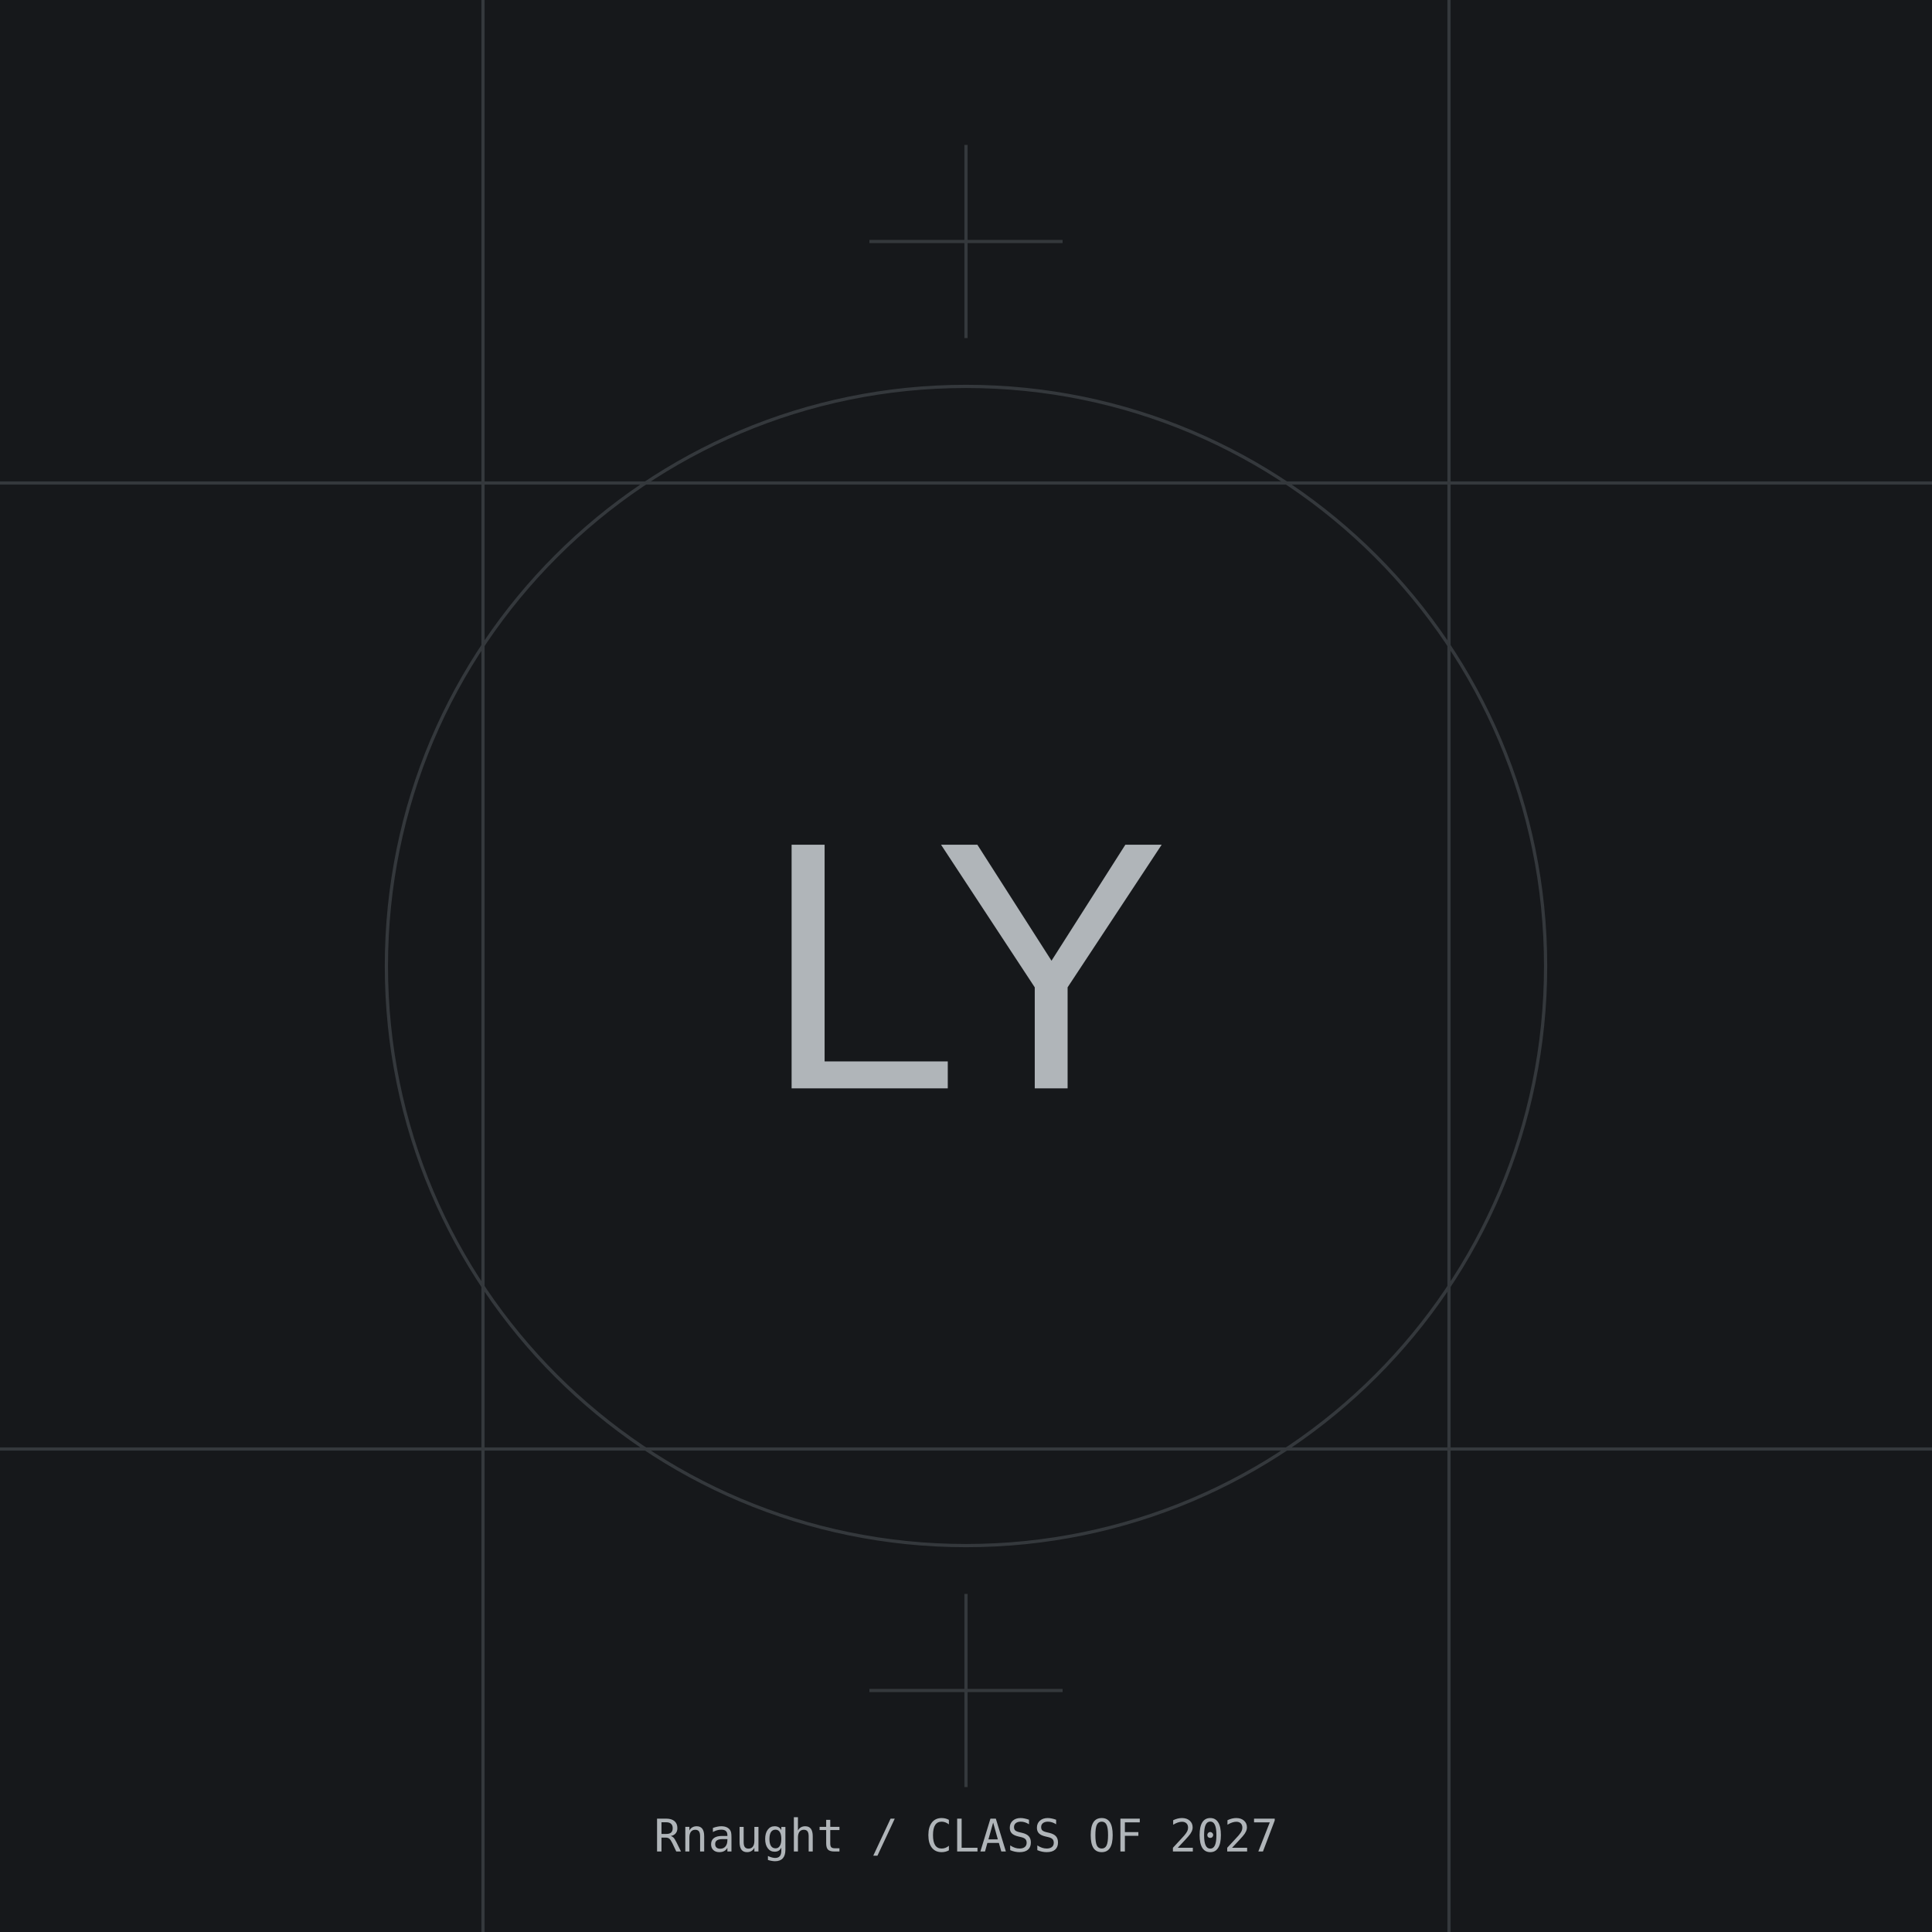
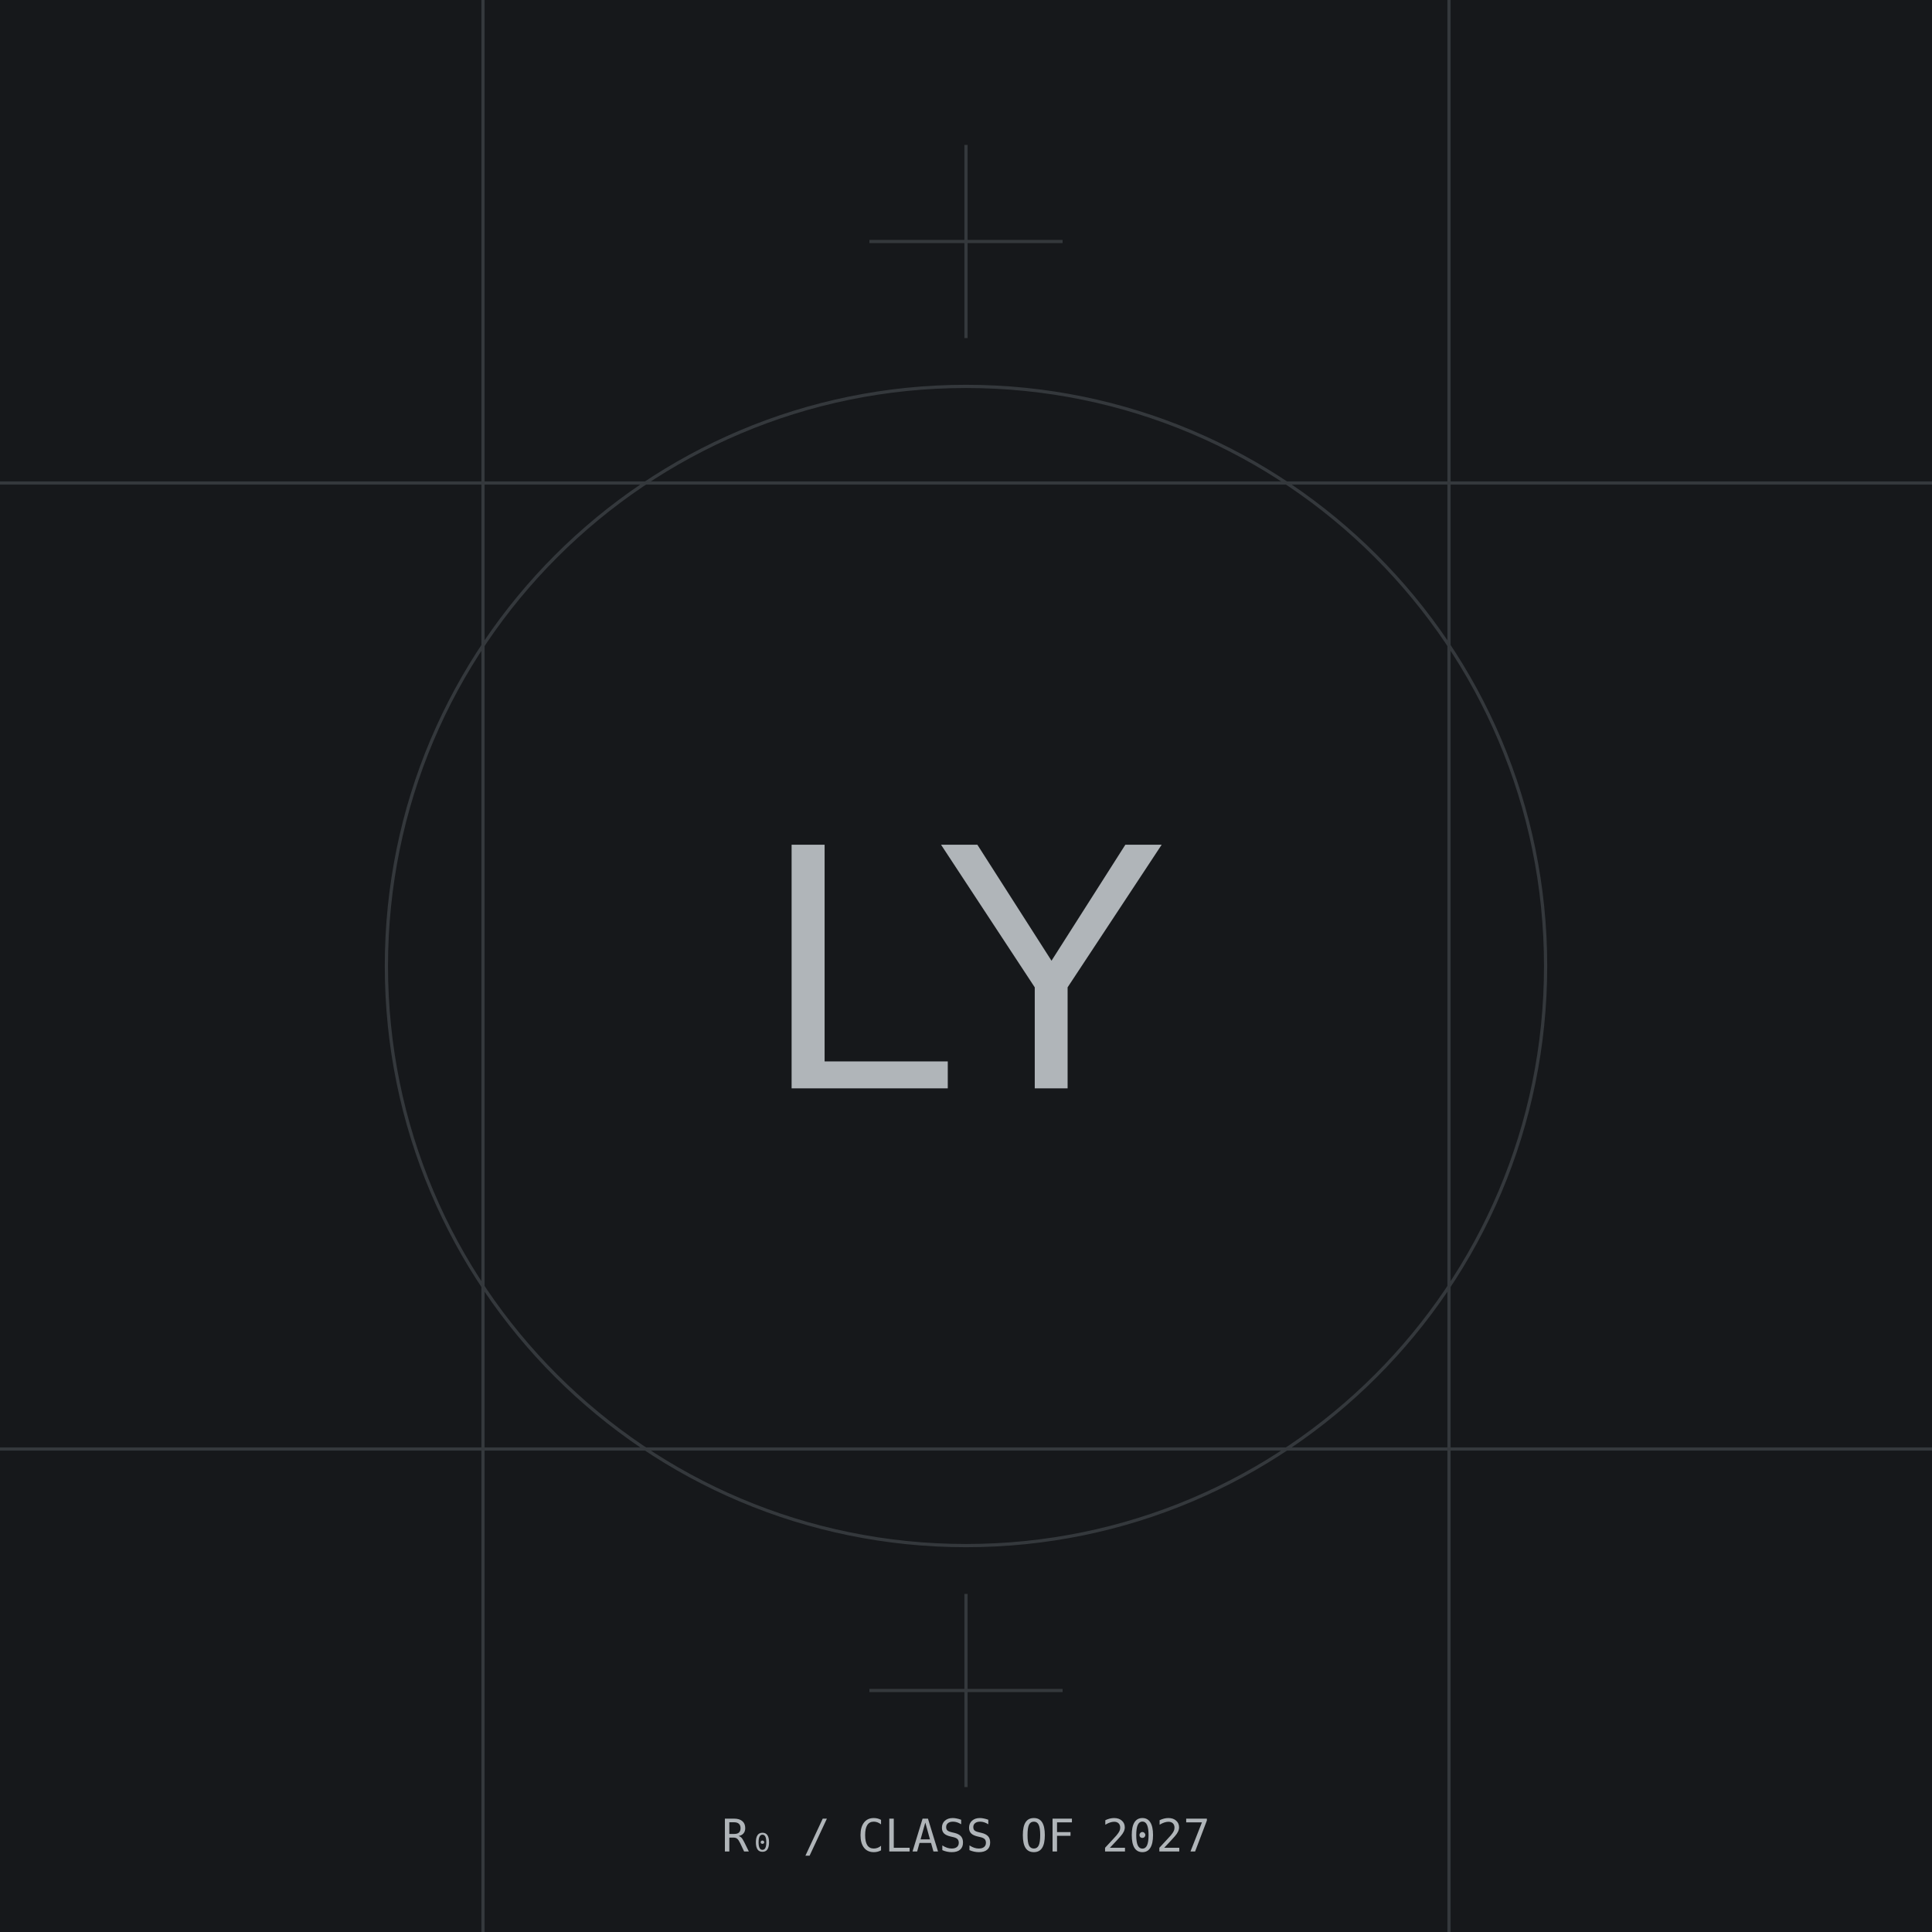
<svg xmlns="http://www.w3.org/2000/svg" viewBox="0 0 600 600">
  <rect width="600" height="600" fill="#16181b" />
  <g stroke="#34383c" stroke-width="1">
    <path d="M0 150H600M0 450H600M150 0V600M450 0V600" />
    <circle cx="300" cy="300" r="180" fill="none" />
    <path d="M270 75H330M300 45V105M270 525H330M300 495V555" />
  </g>
  <text x="300" y="338" font-family="Arial,sans-serif" font-size="110" font-weight="300" text-anchor="middle" fill="#b0b5b9">LY</text>
-   <text x="300" y="575" text-anchor="middle" font-family="monospace" font-size="14" fill="#b0b5b9">Rnaught / CLASS OF 2027</text>
+   <text x="300" y="575" text-anchor="middle" font-family="monospace" font-size="14" fill="#b0b5b9">R₀ / CLASS OF 2027</text>
</svg>
